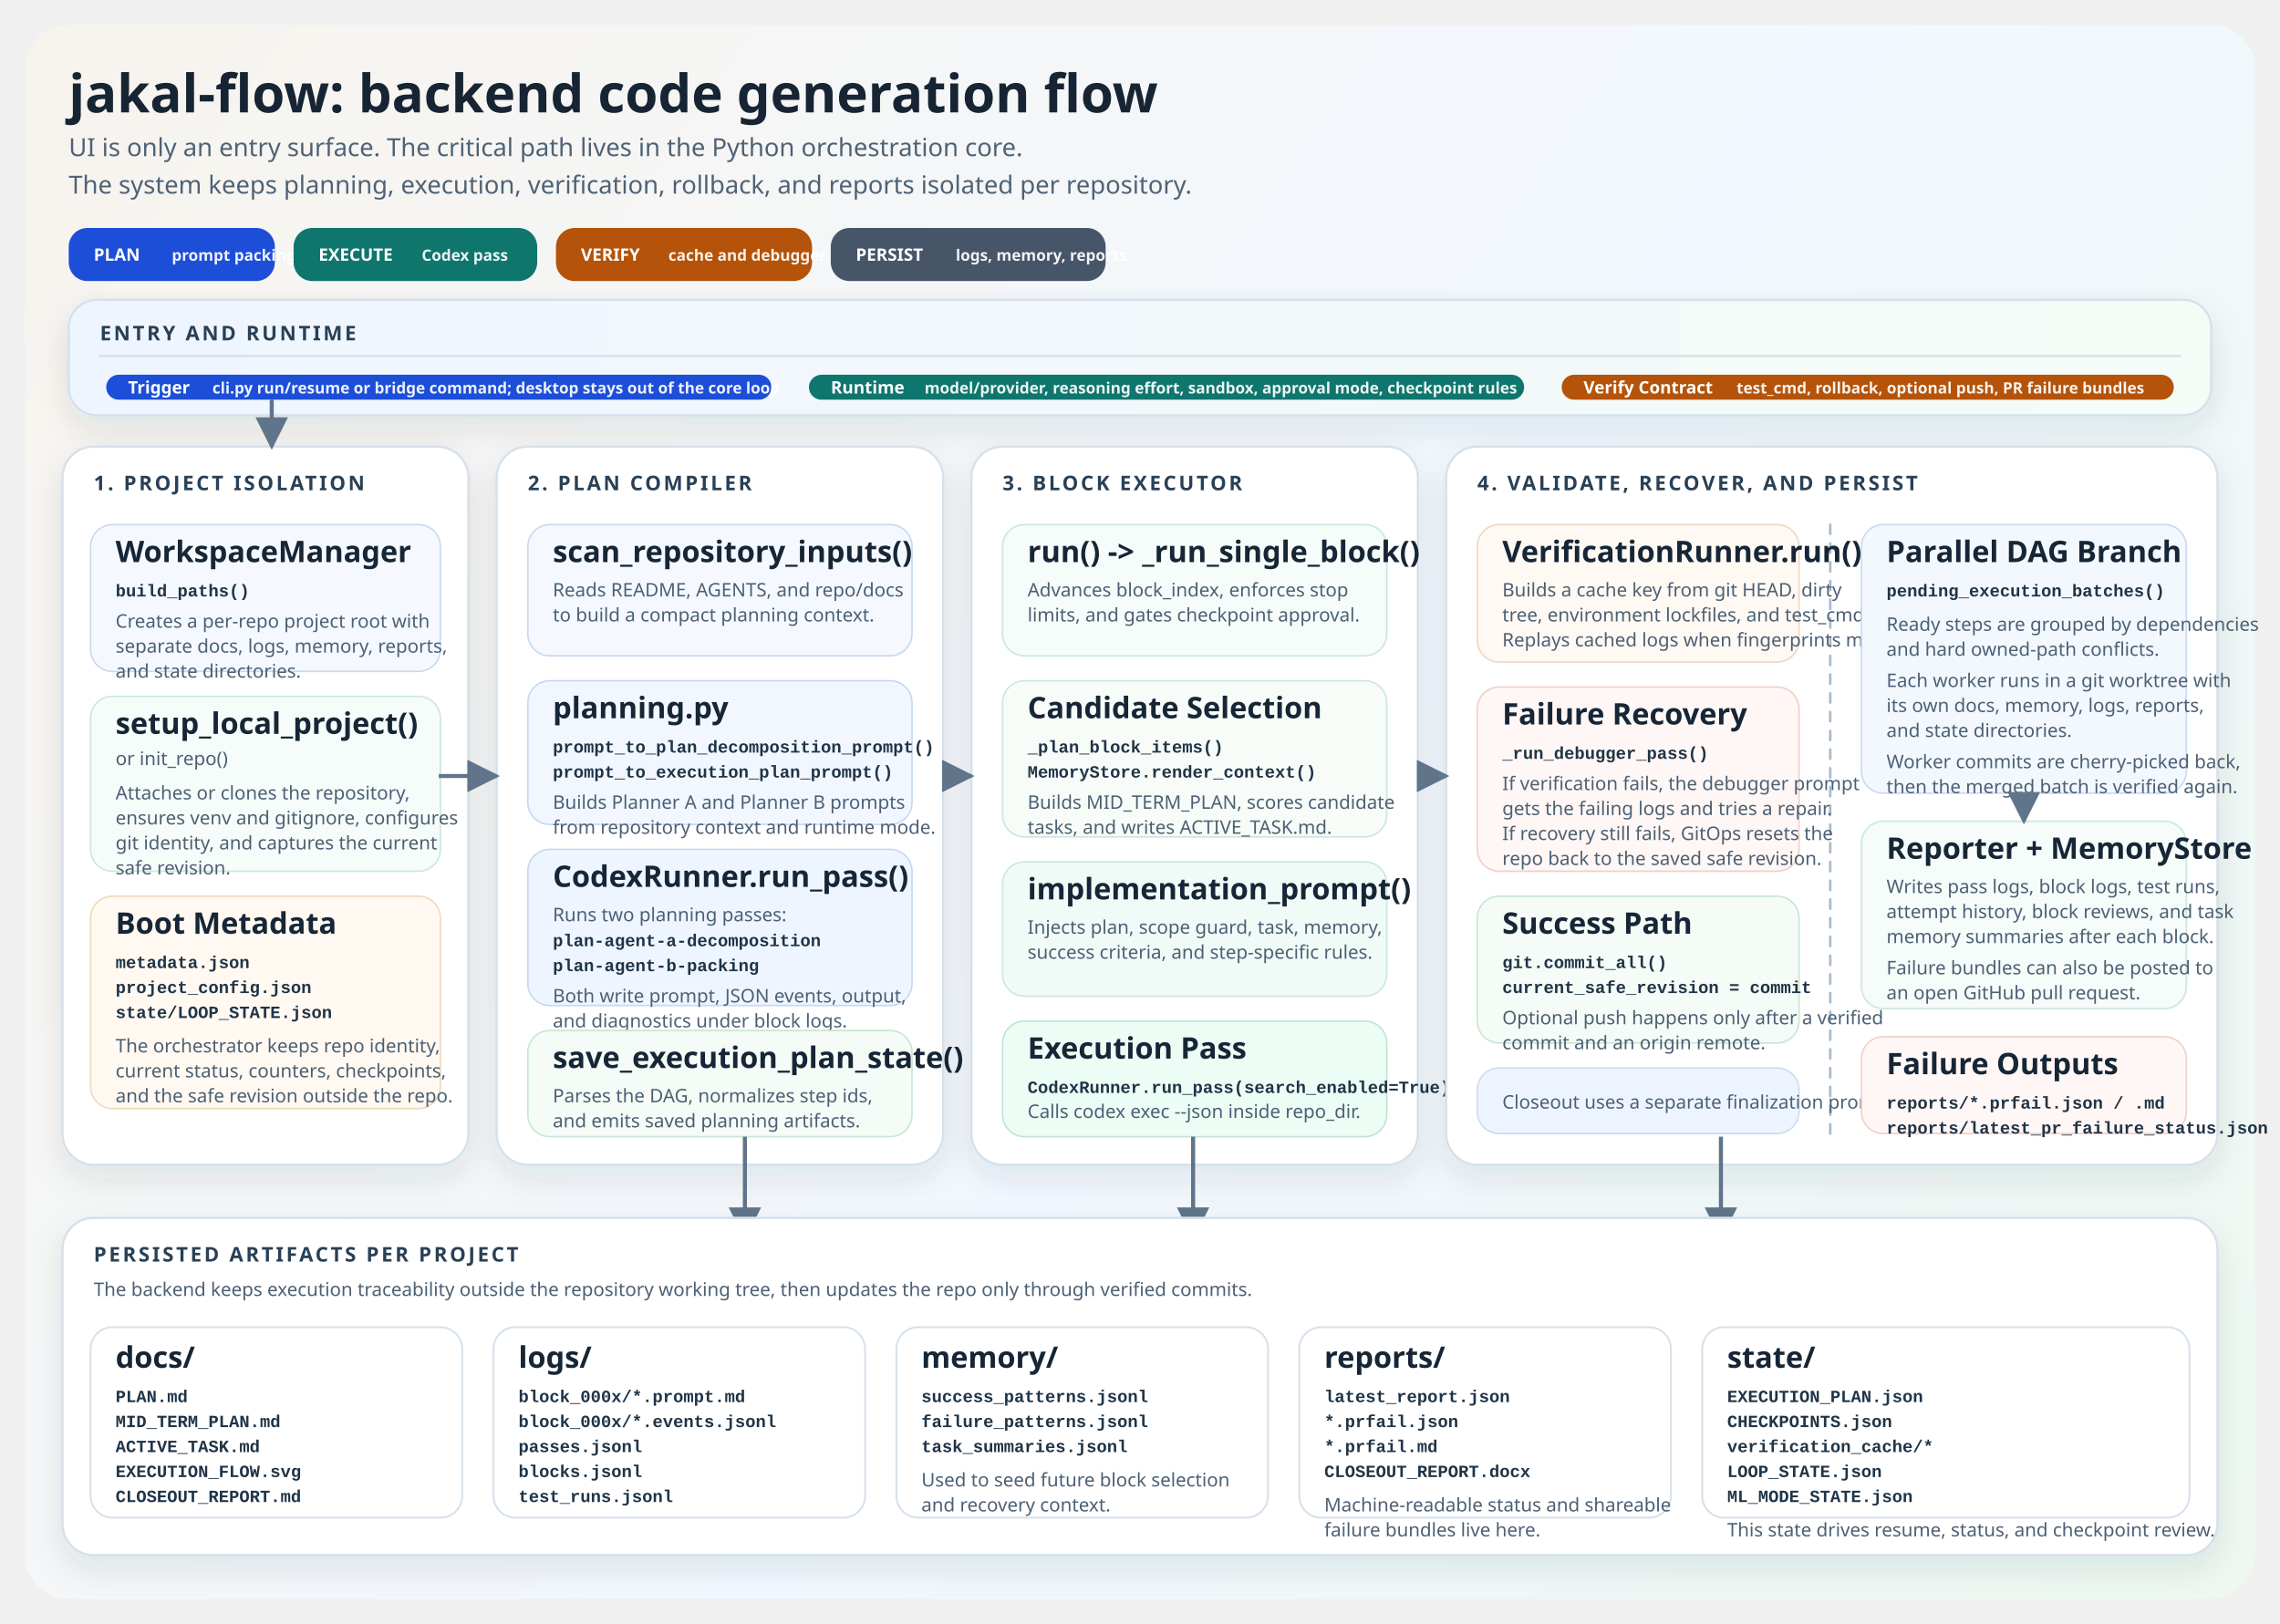
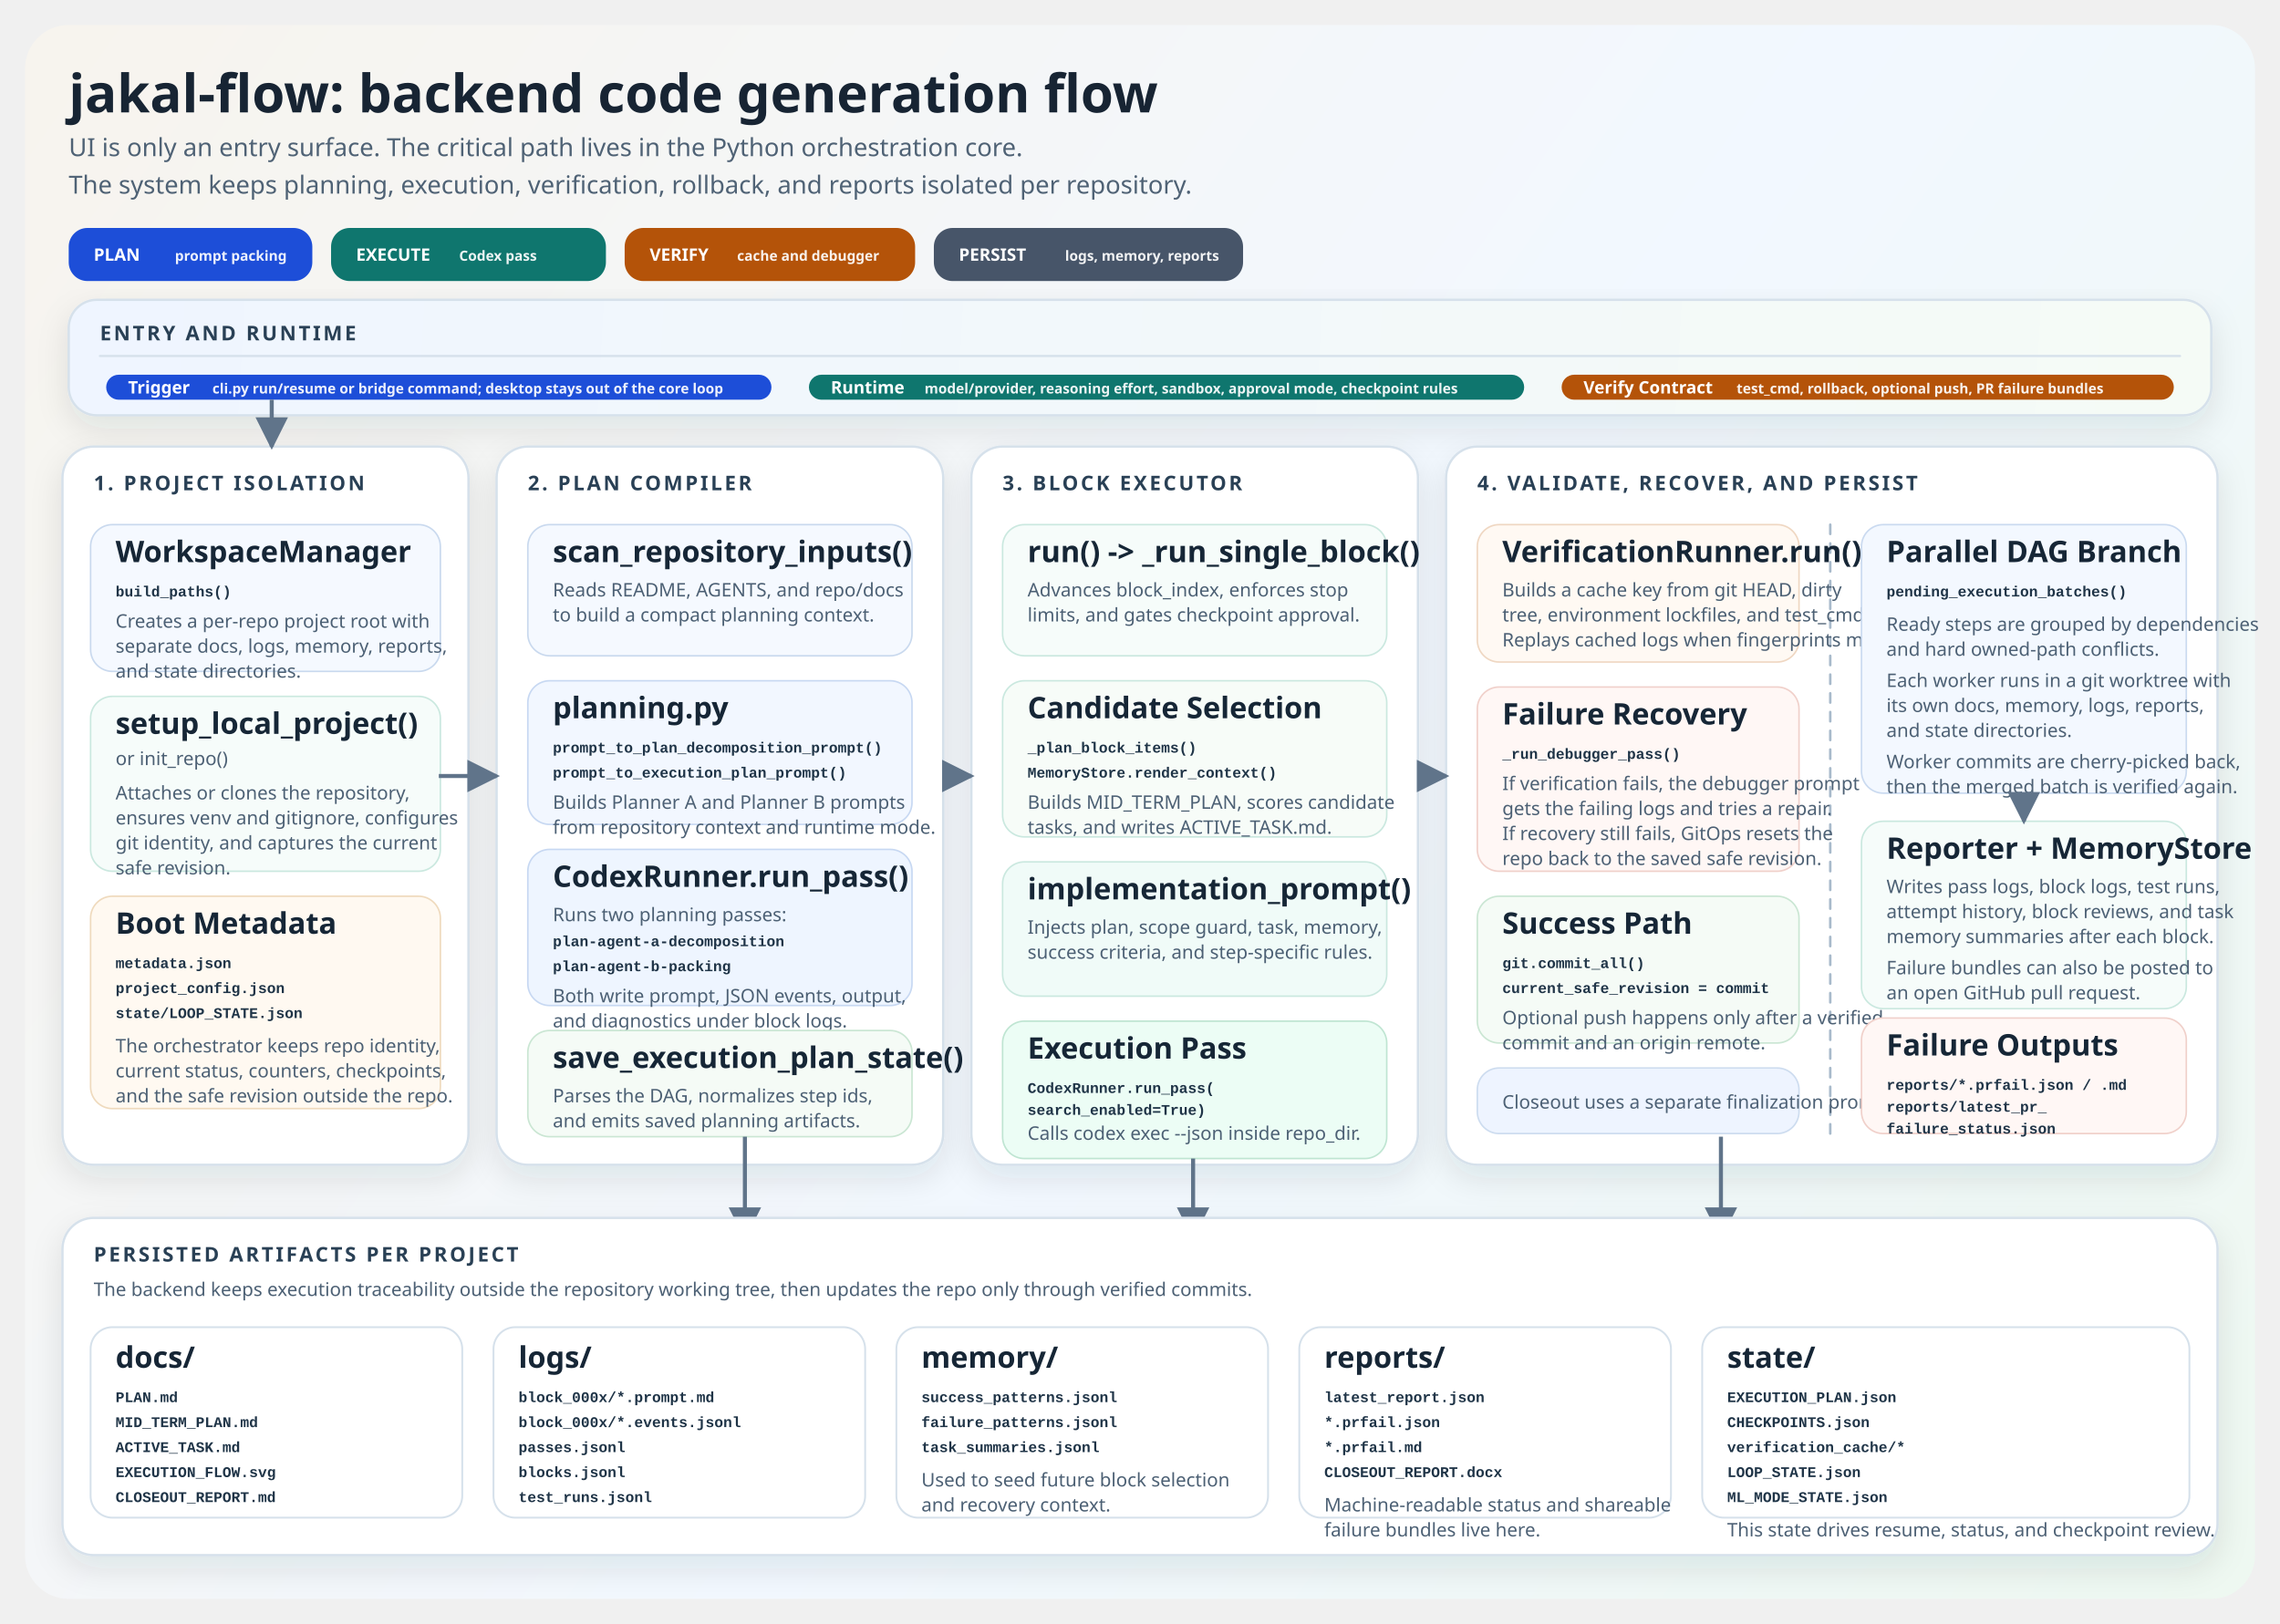
<svg xmlns="http://www.w3.org/2000/svg" width="1460" height="1040" viewBox="0 0 1460 1040" fill="none" role="img" aria-labelledby="title desc">
  <defs>
    <linearGradient id="bg" x1="36" y1="28" x2="1424" y2="1012" gradientUnits="userSpaceOnUse">
      <stop offset="0" stop-color="#F7F4EE" />
      <stop offset="0.55" stop-color="#F2F8FF" />
      <stop offset="1" stop-color="#EEF8F1" />
    </linearGradient>
    <linearGradient id="band" x1="42" y1="186" x2="1418" y2="264" gradientUnits="userSpaceOnUse">
      <stop offset="0" stop-color="#EFF5FF" />
      <stop offset="1" stop-color="#F5FBF6" />
    </linearGradient>
    <filter id="shadow" x="-20%" y="-20%" width="140%" height="160%">
      <feDropShadow dx="0" dy="8" stdDeviation="10" flood-color="#203040" flood-opacity="0.10" />
    </filter>
    <marker id="arrow" viewBox="0 0 10 10" refX="9" refY="5" markerWidth="8" markerHeight="8" orient="auto">
      <path d="M0 0L10 5L0 10Z" fill="#60748A" />
    </marker>
    <style>
      .title { font: 700 34px 'Segoe UI', 'Bahnschrift', 'Malgun Gothic', sans-serif; fill: #172433; }
      .subtitle { font: 500 16px 'Segoe UI', 'Malgun Gothic', sans-serif; fill: #4F6275; }
      .section { font: 700 13px 'Segoe UI', 'Bahnschrift', sans-serif; letter-spacing: 0.12em; fill: #294055; }
      .panelTitle { font: 700 19px 'Segoe UI', 'Bahnschrift', 'Malgun Gothic', sans-serif; fill: #162636; }
      .body { font: 500 12px 'Segoe UI', 'Malgun Gothic', sans-serif; fill: #4C6074; }
-       .mono { font: 700 11px 'Consolas', 'Courier New', monospace; fill: #1F3447; }
+       .mono { font: 700 9.5px 'Consolas', 'Courier New', monospace; fill: #1F3447; }
      .chipLabel { font: 700 11px 'Segoe UI', 'Bahnschrift', sans-serif; fill: #FFFFFF; }
-       .chipText { font: 600 10px 'Segoe UI', 'Malgun Gothic', sans-serif; fill: rgba(255,255,255,0.92); }
+       .chipText { font: 600 9px 'Segoe UI', 'Malgun Gothic', sans-serif; fill: rgba(255,255,255,0.92); }
      .panel { fill: #FFFFFF; stroke: #D6E1EB; stroke-width: 1.5; filter: url(#shadow); }
      .soft { fill: #FFFFFF; stroke: #D6E1EB; stroke-width: 1.2; }
      .line { stroke: #60748A; stroke-width: 2.6; fill: none; marker-end: url(#arrow); }
      .divider { stroke: #D6E1EB; stroke-width: 1.4; stroke-linecap: round; }
      .dash { stroke: #A8BACB; stroke-width: 1.6; stroke-linecap: round; stroke-dasharray: 6 6; }
    </style>
  </defs>
  <rect x="16" y="16" width="1428" height="1008" rx="28" fill="url(#bg)" />
  <text x="44" y="72" class="title">jakal-flow: backend code generation flow</text>
  <text x="44" y="100" class="subtitle">UI is only an entry surface. The critical path lives in the Python orchestration core.</text>
  <text x="44" y="124" class="subtitle">The system keeps planning, execution, verification, rollback, and reports isolated per repository.</text>
-   <rect x="44" y="146" width="132" height="34" rx="12" fill="#1D4ED8" />
+   <rect x="44" y="146" width="156" height="34" rx="12" fill="#1D4ED8" />
  <text x="60" y="167" class="chipLabel">PLAN</text>
-   <text x="110" y="167" class="chipText">prompt packing</text>
-   <rect x="188" y="146" width="156" height="34" rx="12" fill="#0F766E" />
-   <text x="204" y="167" class="chipLabel">EXECUTE</text>
-   <text x="270" y="167" class="chipText">Codex pass</text>
-   <rect x="356" y="146" width="164" height="34" rx="12" fill="#B45309" />
-   <text x="372" y="167" class="chipLabel">VERIFY</text>
-   <text x="428" y="167" class="chipText">cache and debugger</text>
-   <rect x="532" y="146" width="176" height="34" rx="12" fill="#475569" />
-   <text x="548" y="167" class="chipLabel">PERSIST</text>
-   <text x="612" y="167" class="chipText">logs, memory, reports</text>
+   <text x="112" y="167" class="chipText">prompt packing</text>
+   <rect x="212" y="146" width="176" height="34" rx="12" fill="#0F766E" />
+   <text x="228" y="167" class="chipLabel">EXECUTE</text>
+   <text x="294" y="167" class="chipText">Codex pass</text>
+   <rect x="400" y="146" width="186" height="34" rx="12" fill="#B45309" />
+   <text x="416" y="167" class="chipLabel">VERIFY</text>
+   <text x="472" y="167" class="chipText">cache and debugger</text>
+   <rect x="598" y="146" width="198" height="34" rx="12" fill="#475569" />
+   <text x="614" y="167" class="chipLabel">PERSIST</text>
+   <text x="682" y="167" class="chipText">logs, memory, reports</text>
  <rect x="44" y="192" width="1372" height="74" rx="18" fill="url(#band)" stroke="#D6E1EB" stroke-width="1.5" filter="url(#shadow)" />
  <text x="64" y="218" class="section">ENTRY AND RUNTIME</text>
  <line x1="64" y1="228" x2="1396" y2="228" class="divider" />
  <rect x="68" y="240" width="426" height="16" rx="8" fill="#1D4ED8" />
  <text x="82" y="252" class="chipLabel">Trigger</text>
  <text x="136" y="252" class="chipText">cli.py run/resume or bridge command; desktop stays out of the core loop</text>
  <rect x="518" y="240" width="458" height="16" rx="8" fill="#0F766E" />
  <text x="532" y="252" class="chipLabel">Runtime</text>
  <text x="592" y="252" class="chipText">model/provider, reasoning effort, sandbox, approval mode, checkpoint rules</text>
  <rect x="1000" y="240" width="392" height="16" rx="8" fill="#B45309" />
  <text x="1014" y="252" class="chipLabel">Verify Contract</text>
  <text x="1112" y="252" class="chipText">test_cmd, rollback, optional push, PR failure bundles</text>
  <rect x="40" y="286" width="260" height="460" rx="20" class="panel" />
  <text x="60" y="314" class="section">1. PROJECT ISOLATION</text>
  <rect x="58" y="336" width="224" height="94" rx="14" fill="#F5F9FF" stroke="#C9D9EE" />
  <text x="74" y="360" class="panelTitle">WorkspaceManager</text>
  <text x="74" y="382" class="mono">build_paths()</text>
  <text x="74" y="402" class="body">Creates a per-repo project root with</text>
  <text x="74" y="418" class="body">separate docs, logs, memory, reports,</text>
  <text x="74" y="434" class="body">and state directories.</text>
  <rect x="58" y="446" width="224" height="112" rx="14" fill="#F6FCFA" stroke="#CAE8DF" />
  <text x="74" y="470" class="panelTitle">setup_local_project()</text>
  <text x="74" y="490" class="body">or init_repo()</text>
  <text x="74" y="512" class="body">Attaches or clones the repository,</text>
  <text x="74" y="528" class="body">ensures venv and gitignore, configures</text>
  <text x="74" y="544" class="body">git identity, and captures the current</text>
  <text x="74" y="560" class="body">safe revision.</text>
  <rect x="58" y="574" width="224" height="136" rx="14" fill="#FFF9F1" stroke="#EFDABD" />
  <text x="74" y="598" class="panelTitle">Boot Metadata</text>
  <text x="74" y="620" class="mono">metadata.json</text>
  <text x="74" y="636" class="mono">project_config.json</text>
  <text x="74" y="652" class="mono">state/LOOP_STATE.json</text>
  <text x="74" y="674" class="body">The orchestrator keeps repo identity,</text>
  <text x="74" y="690" class="body">current status, counters, checkpoints,</text>
  <text x="74" y="706" class="body">and the safe revision outside the repo.</text>
  <rect x="318" y="286" width="286" height="460" rx="20" class="panel" />
  <text x="338" y="314" class="section">2. PLAN COMPILER</text>
  <rect x="338" y="336" width="246" height="84" rx="14" fill="#F5F9FF" stroke="#C9D9EE" />
  <text x="354" y="360" class="panelTitle">scan_repository_inputs()</text>
  <text x="354" y="382" class="body">Reads README, AGENTS, and repo/docs</text>
  <text x="354" y="398" class="body">to build a compact planning context.</text>
  <rect x="338" y="436" width="246" height="92" rx="14" fill="#F2F7FF" stroke="#C7D8F2" />
  <text x="354" y="460" class="panelTitle">planning.py</text>
  <text x="354" y="482" class="mono">prompt_to_plan_decomposition_prompt()</text>
  <text x="354" y="498" class="mono">prompt_to_execution_plan_prompt()</text>
  <text x="354" y="518" class="body">Builds Planner A and Planner B prompts</text>
  <text x="354" y="534" class="body">from repository context and runtime mode.</text>
  <rect x="338" y="544" width="246" height="100" rx="14" fill="#EEF5FF" stroke="#C7D8F2" />
  <text x="354" y="568" class="panelTitle">CodexRunner.run_pass()</text>
  <text x="354" y="590" class="body">Runs two planning passes:</text>
  <text x="354" y="606" class="mono">plan-agent-a-decomposition</text>
  <text x="354" y="622" class="mono">plan-agent-b-packing</text>
  <text x="354" y="642" class="body">Both write prompt, JSON events, output,</text>
  <text x="354" y="658" class="body">and diagnostics under block logs.</text>
  <rect x="338" y="660" width="246" height="68" rx="14" fill="#F5FBF6" stroke="#CAE6D3" />
  <text x="354" y="684" class="panelTitle">save_execution_plan_state()</text>
  <text x="354" y="706" class="body">Parses the DAG, normalizes step ids,</text>
  <text x="354" y="722" class="body">and emits saved planning artifacts.</text>
  <rect x="622" y="286" width="286" height="460" rx="20" class="panel" />
  <text x="642" y="314" class="section">3. BLOCK EXECUTOR</text>
  <rect x="642" y="336" width="246" height="84" rx="14" fill="#F6FCFA" stroke="#CAE8DF" />
  <text x="658" y="360" class="panelTitle">run() -&gt; _run_single_block()</text>
  <text x="658" y="382" class="body">Advances block_index, enforces stop</text>
  <text x="658" y="398" class="body">limits, and gates checkpoint approval.</text>
  <rect x="642" y="436" width="246" height="100" rx="14" fill="#F7FCF8" stroke="#CAE8DF" />
  <text x="658" y="460" class="panelTitle">Candidate Selection</text>
  <text x="658" y="482" class="mono">_plan_block_items()</text>
  <text x="658" y="498" class="mono">MemoryStore.render_context()</text>
  <text x="658" y="518" class="body">Builds MID_TERM_PLAN, scores candidate</text>
  <text x="658" y="534" class="body">tasks, and writes ACTIVE_TASK.md.</text>
  <rect x="642" y="552" width="246" height="86" rx="14" fill="#F0FBF8" stroke="#CAE8DF" />
  <text x="658" y="576" class="panelTitle">implementation_prompt()</text>
  <text x="658" y="598" class="body">Injects plan, scope guard, task, memory,</text>
  <text x="658" y="614" class="body">success criteria, and step-specific rules.</text>
-   <rect x="642" y="654" width="246" height="74" rx="14" fill="#ECFDF5" stroke="#BFE5D2" />
+   <rect x="642" y="654" width="246" height="88" rx="14" fill="#ECFDF5" stroke="#BFE5D2" />
  <text x="658" y="678" class="panelTitle">Execution Pass</text>
-   <text x="658" y="700" class="mono">CodexRunner.run_pass(search_enabled=True)</text>
-   <text x="658" y="716" class="body">Calls codex exec --json inside repo_dir.</text>
+   <text x="658" y="700" class="mono">CodexRunner.run_pass(</text>
+   <text x="658" y="714" class="mono">search_enabled=True)</text>
+   <text x="658" y="730" class="body">Calls codex exec --json inside repo_dir.</text>
  <rect x="926" y="286" width="494" height="460" rx="20" class="panel" />
  <text x="946" y="314" class="section">4. VALIDATE, RECOVER, AND PERSIST</text>
  <line x1="1172" y1="336" x2="1172" y2="726" class="dash" />
  <rect x="946" y="336" width="206" height="88" rx="14" fill="#FFF9F3" stroke="#EFD7C2" />
  <text x="962" y="360" class="panelTitle">VerificationRunner.run()</text>
  <text x="962" y="382" class="body">Builds a cache key from git HEAD, dirty</text>
  <text x="962" y="398" class="body">tree, environment lockfiles, and test_cmd.</text>
  <text x="962" y="414" class="body">Replays cached logs when fingerprints match.</text>
  <rect x="946" y="440" width="206" height="118" rx="14" fill="#FFF7F5" stroke="#F0D0CA" />
  <text x="962" y="464" class="panelTitle">Failure Recovery</text>
  <text x="962" y="486" class="mono">_run_debugger_pass()</text>
  <text x="962" y="506" class="body">If verification fails, the debugger prompt</text>
  <text x="962" y="522" class="body">gets the failing logs and tries a repair.</text>
  <text x="962" y="538" class="body">If recovery still fails, GitOps resets the</text>
  <text x="962" y="554" class="body">repo back to the saved safe revision.</text>
  <rect x="946" y="574" width="206" height="94" rx="14" fill="#F5FBF6" stroke="#CAE6D3" />
  <text x="962" y="598" class="panelTitle">Success Path</text>
  <text x="962" y="620" class="mono">git.commit_all()</text>
  <text x="962" y="636" class="mono">current_safe_revision = commit</text>
  <text x="962" y="656" class="body">Optional push happens only after a verified</text>
  <text x="962" y="672" class="body">commit and an origin remote.</text>
  <rect x="946" y="684" width="206" height="42" rx="14" fill="#EEF4FF" stroke="#CDDCEF" />
  <text x="962" y="710" class="body">Closeout uses a separate finalization prompt and verification pass.</text>
  <rect x="1192" y="336" width="208" height="172" rx="14" fill="#F3F8FF" stroke="#CADAF0" />
  <text x="1208" y="360" class="panelTitle">Parallel DAG Branch</text>
  <text x="1208" y="382" class="mono">pending_execution_batches()</text>
  <text x="1208" y="404" class="body">Ready steps are grouped by dependencies</text>
  <text x="1208" y="420" class="body">and hard owned-path conflicts.</text>
  <text x="1208" y="440" class="body">Each worker runs in a git worktree with</text>
  <text x="1208" y="456" class="body">its own docs, memory, logs, reports,</text>
  <text x="1208" y="472" class="body">and state directories.</text>
  <text x="1208" y="492" class="body">Worker commits are cherry-picked back,</text>
  <text x="1208" y="508" class="body">then the merged batch is verified again.</text>
  <rect x="1192" y="526" width="208" height="120" rx="14" fill="#F6FCFA" stroke="#CAE8DF" />
  <text x="1208" y="550" class="panelTitle">Reporter + MemoryStore</text>
  <text x="1208" y="572" class="body">Writes pass logs, block logs, test runs,</text>
  <text x="1208" y="588" class="body">attempt history, block reviews, and task</text>
  <text x="1208" y="604" class="body">memory summaries after each block.</text>
  <text x="1208" y="624" class="body">Failure bundles can also be posted to</text>
  <text x="1208" y="640" class="body">an open GitHub pull request.</text>
-   <rect x="1192" y="664" width="208" height="62" rx="14" fill="#FFF7F5" stroke="#F0D0CA" />
-   <text x="1208" y="688" class="panelTitle">Failure Outputs</text>
-   <text x="1208" y="710" class="mono">reports/*.prfail.json / .md</text>
-   <text x="1208" y="726" class="mono">reports/latest_pr_failure_status.json</text>
+   <rect x="1192" y="652" width="208" height="74" rx="14" fill="#FFF7F5" stroke="#F0D0CA" />
+   <text x="1208" y="676" class="panelTitle">Failure Outputs</text>
+   <text x="1208" y="698" class="mono">reports/*.prfail.json / .md</text>
+   <text x="1208" y="712" class="mono">reports/latest_pr_</text>
+   <text x="1208" y="726" class="mono">failure_status.json</text>
  <path d="M281 497H318" class="line" />
  <path d="M604 497H622" class="line" />
  <path d="M908 497H926" class="line" />
  <path d="M174 256V286" class="line" />
  <path d="M477 728V792" class="line" />
-   <path d="M764 728V792" class="line" />
+   <path d="M764 742V792" class="line" />
  <path d="M1102 728V792" class="line" />
  <path d="M1296 508V526" class="line" />
  <rect x="40" y="780" width="1380" height="216" rx="20" class="panel" />
  <text x="60" y="808" class="section">PERSISTED ARTIFACTS PER PROJECT</text>
  <text x="60" y="830" class="body">The backend keeps execution traceability outside the repository working tree, then updates the repo only through verified commits.</text>
  <rect x="58" y="850" width="238" height="122" rx="14" class="soft" />
  <text x="74" y="876" class="panelTitle">docs/</text>
  <text x="74" y="898" class="mono">PLAN.md</text>
  <text x="74" y="914" class="mono">MID_TERM_PLAN.md</text>
  <text x="74" y="930" class="mono">ACTIVE_TASK.md</text>
  <text x="74" y="946" class="mono">EXECUTION_FLOW.svg</text>
  <text x="74" y="962" class="mono">CLOSEOUT_REPORT.md</text>
  <rect x="316" y="850" width="238" height="122" rx="14" class="soft" />
  <text x="332" y="876" class="panelTitle">logs/</text>
  <text x="332" y="898" class="mono">block_000x/*.prompt.md</text>
  <text x="332" y="914" class="mono">block_000x/*.events.jsonl</text>
  <text x="332" y="930" class="mono">passes.jsonl</text>
  <text x="332" y="946" class="mono">blocks.jsonl</text>
  <text x="332" y="962" class="mono">test_runs.jsonl</text>
  <rect x="574" y="850" width="238" height="122" rx="14" class="soft" />
  <text x="590" y="876" class="panelTitle">memory/</text>
  <text x="590" y="898" class="mono">success_patterns.jsonl</text>
  <text x="590" y="914" class="mono">failure_patterns.jsonl</text>
  <text x="590" y="930" class="mono">task_summaries.jsonl</text>
  <text x="590" y="952" class="body">Used to seed future block selection</text>
  <text x="590" y="968" class="body">and recovery context.</text>
  <rect x="832" y="850" width="238" height="122" rx="14" class="soft" />
  <text x="848" y="876" class="panelTitle">reports/</text>
  <text x="848" y="898" class="mono">latest_report.json</text>
  <text x="848" y="914" class="mono">*.prfail.json</text>
  <text x="848" y="930" class="mono">*.prfail.md</text>
  <text x="848" y="946" class="mono">CLOSEOUT_REPORT.docx</text>
  <text x="848" y="968" class="body">Machine-readable status and shareable</text>
  <text x="848" y="984" class="body">failure bundles live here.</text>
  <rect x="1090" y="850" width="312" height="122" rx="14" class="soft" />
  <text x="1106" y="876" class="panelTitle">state/</text>
  <text x="1106" y="898" class="mono">EXECUTION_PLAN.json</text>
  <text x="1106" y="914" class="mono">CHECKPOINTS.json</text>
  <text x="1106" y="930" class="mono">verification_cache/*</text>
  <text x="1106" y="946" class="mono">LOOP_STATE.json</text>
  <text x="1106" y="962" class="mono">ML_MODE_STATE.json</text>
  <text x="1106" y="984" class="body">This state drives resume, status, and checkpoint review.</text>
</svg>
